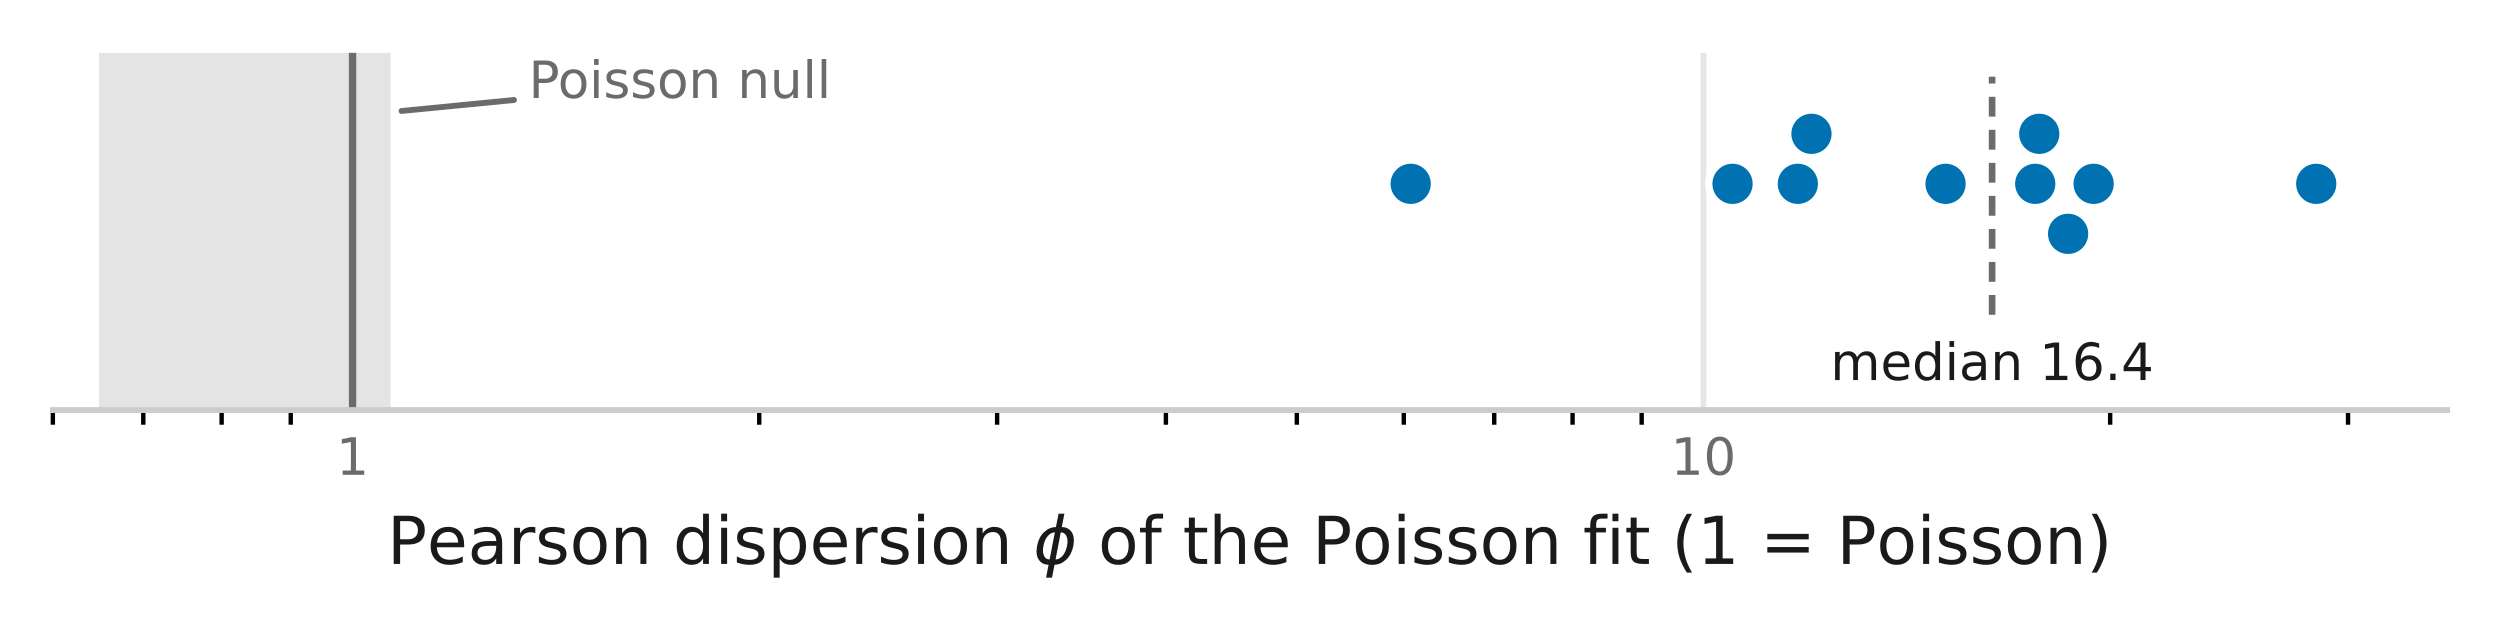
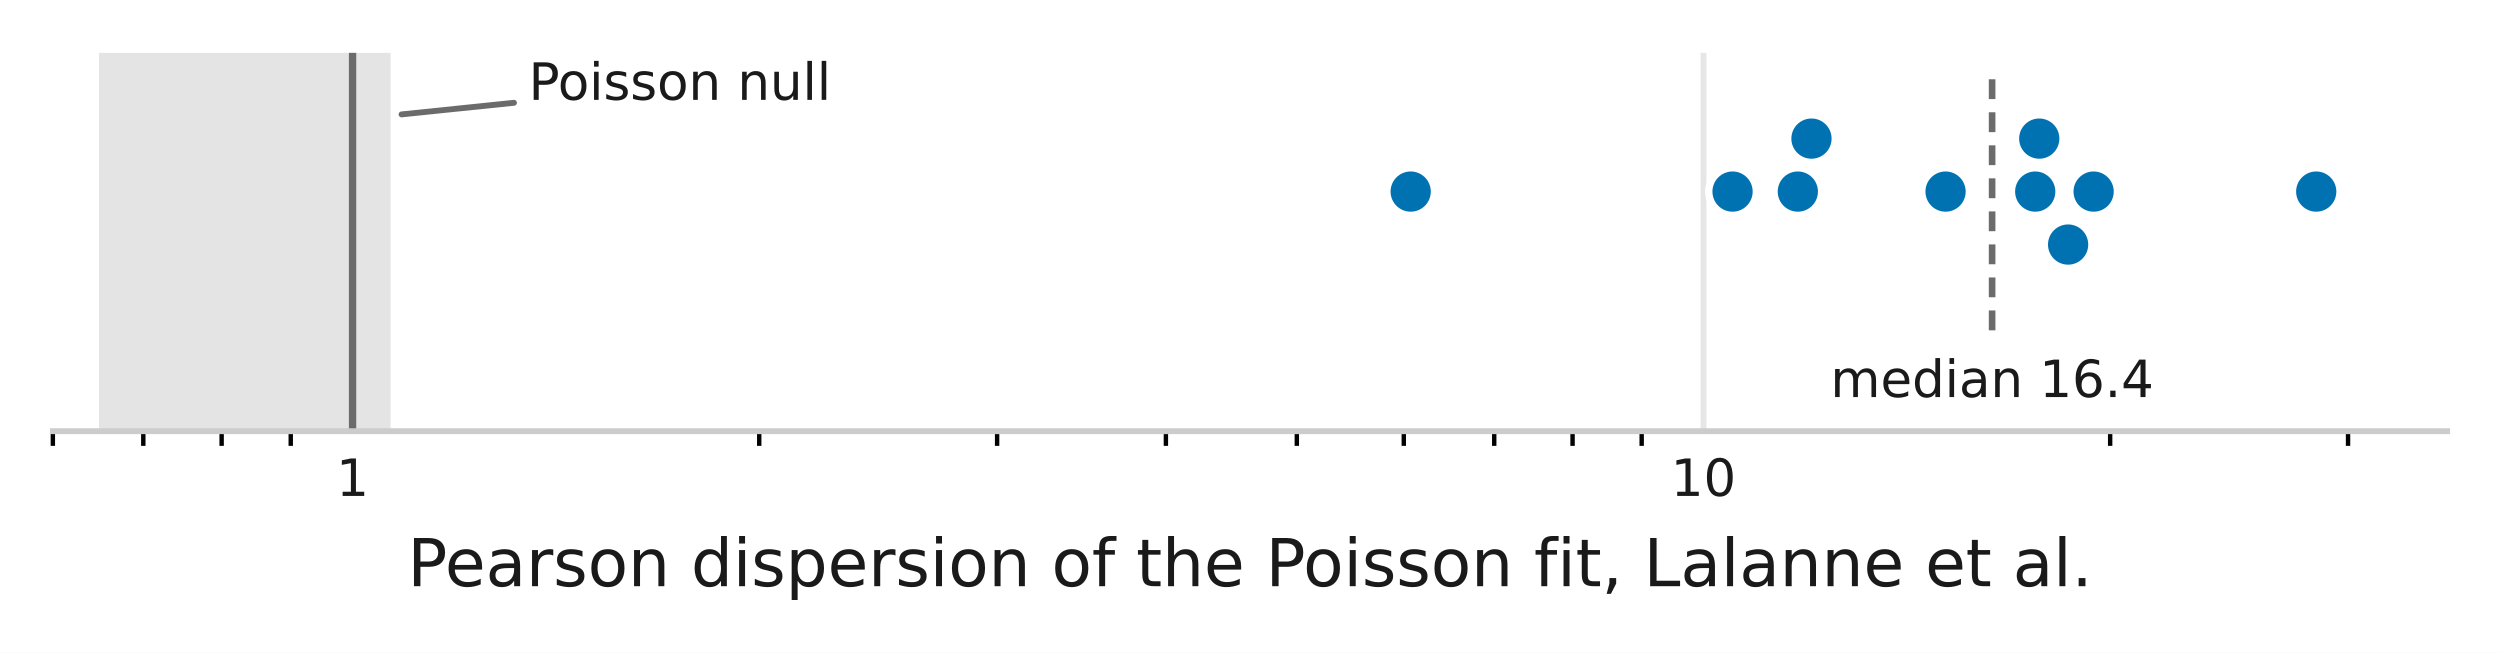
- <svg xmlns="http://www.w3.org/2000/svg" xmlns:xlink="http://www.w3.org/1999/xlink" width="340.56pt" height="86.065pt" viewBox="0 0 340.56 86.065" version="1.1">
+ <svg xmlns="http://www.w3.org/2000/svg" xmlns:xlink="http://www.w3.org/1999/xlink" width="340.56pt" height="88.925pt" viewBox="0 0 340.56 88.925" version="1.1">
  <defs>
    <style type="text/css">*{stroke-linejoin: round; stroke-linecap: butt}</style>
  </defs>
  <g id="figure_1">
    <g id="patch_1">
-       <path d="M 0 86.065  L 340.56 86.065  L 340.56 0  L 0 0  z " style="fill: #ffffff" />
+       <path d="M 0 88.925  L 340.56 88.925  L 340.56 0  L 0 0  z " style="fill: #ffffff" />
    </g>
    <g id="axes_1">
      <g id="patch_2">
-         <path d="M 7.2 55.86  L 333.36 55.86  L 333.36 7.2  L 7.2 7.2  z " style="fill: #ffffff" />
+         <path d="M 7.2 58.74  L 333.36 58.74  L 333.36 7.2  L 7.2 7.2  z " style="fill: #ffffff" />
      </g>
      <g id="matplotlib.axis_1">
        <g id="xtick_1">
          <g id="line2d_1">
-             <path d="M 48.027 55.86  L 48.027 7.2  " clip-path="url(#p9a5bb2e86c)" style="fill: none; stroke: #e6e6e6; stroke-width: 0.8; stroke-linecap: square" />
+             <path d="M 48.027 58.74  L 48.027 7.2  " clip-path="url(#pbc814a6df1)" style="fill: none; stroke: #e6e6e6; stroke-width: 0.8; stroke-linecap: square" />
          </g>
          <g id="line2d_2" />
          <g id="text_1">
-             <text style="font-size: 7px; font-family: 'DejaVu Sans', 'Bitstream Vera Sans', 'Computer Modern Sans Serif', 'Lucida Grande', 'Verdana', 'Geneva', 'Lucid', 'Arial', 'Helvetica', 'Avant Garde', sans-serif; text-anchor: middle; fill: #6b6b6b" x="48.027" y="64.679" transform="rotate(-0 48.02665 64.67891)">1</text>
+             <text style="font-size: 7px; font-family: 'DejaVu Sans', 'Bitstream Vera Sans', 'Computer Modern Sans Serif', 'Lucida Grande', 'Verdana', 'Geneva', 'Lucid', 'Arial', 'Helvetica', 'Avant Garde', sans-serif; text-anchor: middle; fill: #1a1a1a" x="48.027" y="67.559" transform="rotate(-0 48.02665 67.55891)">1</text>
          </g>
        </g>
        <g id="xtick_2">
          <g id="line2d_3">
-             <path d="M 232.056 55.86  L 232.056 7.2  " clip-path="url(#p9a5bb2e86c)" style="fill: none; stroke: #e6e6e6; stroke-width: 0.8; stroke-linecap: square" />
+             <path d="M 232.056 58.74  L 232.056 7.2  " clip-path="url(#pbc814a6df1)" style="fill: none; stroke: #e6e6e6; stroke-width: 0.8; stroke-linecap: square" />
          </g>
          <g id="line2d_4" />
          <g id="text_2">
-             <text style="font-size: 7px; font-family: 'DejaVu Sans', 'Bitstream Vera Sans', 'Computer Modern Sans Serif', 'Lucida Grande', 'Verdana', 'Geneva', 'Lucid', 'Arial', 'Helvetica', 'Avant Garde', sans-serif; text-anchor: middle; fill: #6b6b6b" x="232.056" y="64.679" transform="rotate(-0 232.0559 64.67891)">10</text>
+             <text style="font-size: 7px; font-family: 'DejaVu Sans', 'Bitstream Vera Sans', 'Computer Modern Sans Serif', 'Lucida Grande', 'Verdana', 'Geneva', 'Lucid', 'Arial', 'Helvetica', 'Avant Garde', sans-serif; text-anchor: middle; fill: #1a1a1a" x="232.056" y="67.559" transform="rotate(-0 232.0559 67.55891)">10</text>
          </g>
        </g>
        <g id="xtick_3">
          <g id="line2d_5">
            <defs>
-               <path id="maa8b3c09c4" d="M 0 0  L 0 2  " style="stroke: #000000; stroke-width: 0.6" />
+               <path id="m8c7ce86013" d="M 0 0  L 0 2  " style="stroke: #000000; stroke-width: 0.6" />
            </defs>
            <g>
-               <use xlink:href="#maa8b3c09c4" x="7.2" y="55.86" style="stroke: #000000; stroke-width: 0.6" />
+               <use xlink:href="#m8c7ce86013" x="7.2" y="58.74" style="stroke: #000000; stroke-width: 0.6" />
            </g>
          </g>
        </g>
        <g id="xtick_4">
          <g id="line2d_6">
            <g>
-               <use xlink:href="#maa8b3c09c4" x="19.52" y="55.86" style="stroke: #000000; stroke-width: 0.6" />
+               <use xlink:href="#m8c7ce86013" x="19.52" y="58.74" style="stroke: #000000; stroke-width: 0.6" />
            </g>
          </g>
        </g>
        <g id="xtick_5">
          <g id="line2d_7">
            <g>
-               <use xlink:href="#maa8b3c09c4" x="30.192" y="55.86" style="stroke: #000000; stroke-width: 0.6" />
+               <use xlink:href="#m8c7ce86013" x="30.192" y="58.74" style="stroke: #000000; stroke-width: 0.6" />
            </g>
          </g>
        </g>
        <g id="xtick_6">
          <g id="line2d_8">
            <g>
-               <use xlink:href="#maa8b3c09c4" x="39.606" y="55.86" style="stroke: #000000; stroke-width: 0.6" />
+               <use xlink:href="#m8c7ce86013" x="39.606" y="58.74" style="stroke: #000000; stroke-width: 0.6" />
            </g>
          </g>
        </g>
        <g id="xtick_7">
          <g id="line2d_9">
            <g>
-               <use xlink:href="#maa8b3c09c4" x="103.425" y="55.86" style="stroke: #000000; stroke-width: 0.6" />
+               <use xlink:href="#m8c7ce86013" x="103.425" y="58.74" style="stroke: #000000; stroke-width: 0.6" />
            </g>
          </g>
        </g>
        <g id="xtick_8">
          <g id="line2d_10">
            <g>
-               <use xlink:href="#maa8b3c09c4" x="135.831" y="55.86" style="stroke: #000000; stroke-width: 0.6" />
+               <use xlink:href="#m8c7ce86013" x="135.831" y="58.74" style="stroke: #000000; stroke-width: 0.6" />
            </g>
          </g>
        </g>
        <g id="xtick_9">
          <g id="line2d_11">
            <g>
-               <use xlink:href="#maa8b3c09c4" x="158.823" y="55.86" style="stroke: #000000; stroke-width: 0.6" />
+               <use xlink:href="#m8c7ce86013" x="158.823" y="58.74" style="stroke: #000000; stroke-width: 0.6" />
            </g>
          </g>
        </g>
        <g id="xtick_10">
          <g id="line2d_12">
            <g>
-               <use xlink:href="#maa8b3c09c4" x="176.658" y="55.86" style="stroke: #000000; stroke-width: 0.6" />
+               <use xlink:href="#m8c7ce86013" x="176.658" y="58.74" style="stroke: #000000; stroke-width: 0.6" />
            </g>
          </g>
        </g>
        <g id="xtick_11">
          <g id="line2d_13">
            <g>
-               <use xlink:href="#maa8b3c09c4" x="191.229" y="55.86" style="stroke: #000000; stroke-width: 0.6" />
+               <use xlink:href="#m8c7ce86013" x="191.229" y="58.74" style="stroke: #000000; stroke-width: 0.6" />
            </g>
          </g>
        </g>
        <g id="xtick_12">
          <g id="line2d_14">
            <g>
-               <use xlink:href="#maa8b3c09c4" x="203.549" y="55.86" style="stroke: #000000; stroke-width: 0.6" />
+               <use xlink:href="#m8c7ce86013" x="203.549" y="58.74" style="stroke: #000000; stroke-width: 0.6" />
            </g>
          </g>
        </g>
        <g id="xtick_13">
          <g id="line2d_15">
            <g>
-               <use xlink:href="#maa8b3c09c4" x="214.222" y="55.86" style="stroke: #000000; stroke-width: 0.6" />
+               <use xlink:href="#m8c7ce86013" x="214.222" y="58.74" style="stroke: #000000; stroke-width: 0.6" />
            </g>
          </g>
        </g>
        <g id="xtick_14">
          <g id="line2d_16">
            <g>
-               <use xlink:href="#maa8b3c09c4" x="223.635" y="55.86" style="stroke: #000000; stroke-width: 0.6" />
+               <use xlink:href="#m8c7ce86013" x="223.635" y="58.74" style="stroke: #000000; stroke-width: 0.6" />
            </g>
          </g>
        </g>
        <g id="xtick_15">
          <g id="line2d_17">
            <g>
-               <use xlink:href="#maa8b3c09c4" x="287.454" y="55.86" style="stroke: #000000; stroke-width: 0.6" />
+               <use xlink:href="#m8c7ce86013" x="287.454" y="58.74" style="stroke: #000000; stroke-width: 0.6" />
            </g>
          </g>
        </g>
        <g id="xtick_16">
          <g id="line2d_18">
            <g>
-               <use xlink:href="#maa8b3c09c4" x="319.86" y="55.86" style="stroke: #000000; stroke-width: 0.6" />
+               <use xlink:href="#m8c7ce86013" x="319.86" y="58.74" style="stroke: #000000; stroke-width: 0.6" />
            </g>
          </g>
        </g>
        <g id="text_3">
-           <g style="fill: #1a1a1a" transform="translate(52.74 76.97469)">
-             <text>
-               <tspan x="0" y="-0.156" style="font-size: 9px; font-family: 'DejaVu Sans'; fill: #1a1a1a">P</tspan>
-               <tspan x="5.427" y="-0.156" style="font-size: 9px; font-family: 'DejaVu Sans'; fill: #1a1a1a">e</tspan>
-               <tspan x="10.964" y="-0.156" style="font-size: 9px; font-family: 'DejaVu Sans'; fill: #1a1a1a">a</tspan>
-               <tspan x="16.479" y="-0.156" style="font-size: 9px; font-family: 'DejaVu Sans'; fill: #1a1a1a">r</tspan>
-               <tspan x="20.18" y="-0.156" style="font-size: 9px; font-family: 'DejaVu Sans'; fill: #1a1a1a">s</tspan>
-               <tspan x="24.869" y="-0.156" style="font-size: 9px; font-family: 'DejaVu Sans'; fill: #1a1a1a">o</tspan>
-               <tspan x="30.375" y="-0.156" style="font-size: 9px; font-family: 'DejaVu Sans'; fill: #1a1a1a">n</tspan>
-               <tspan x="36.079" y="-0.156" style="font-size: 9px; font-family: 'DejaVu Sans'; fill: #1a1a1a"> </tspan>
-               <tspan x="38.94" y="-0.156" style="font-size: 9px; font-family: 'DejaVu Sans'; fill: #1a1a1a">d</tspan>
-               <tspan x="44.653" y="-0.156" style="font-size: 9px; font-family: 'DejaVu Sans'; fill: #1a1a1a">i</tspan>
-               <tspan x="47.153" y="-0.156" style="font-size: 9px; font-family: 'DejaVu Sans'; fill: #1a1a1a">s</tspan>
-               <tspan x="51.842" y="-0.156" style="font-size: 9px; font-family: 'DejaVu Sans'; fill: #1a1a1a">p</tspan>
-               <tspan x="57.555" y="-0.156" style="font-size: 9px; font-family: 'DejaVu Sans'; fill: #1a1a1a">e</tspan>
-               <tspan x="63.092" y="-0.156" style="font-size: 9px; font-family: 'DejaVu Sans'; fill: #1a1a1a">r</tspan>
-               <tspan x="66.792" y="-0.156" style="font-size: 9px; font-family: 'DejaVu Sans'; fill: #1a1a1a">s</tspan>
-               <tspan x="71.481" y="-0.156" style="font-size: 9px; font-family: 'DejaVu Sans'; fill: #1a1a1a">i</tspan>
-               <tspan x="73.982" y="-0.156" style="font-size: 9px; font-family: 'DejaVu Sans'; fill: #1a1a1a">o</tspan>
-               <tspan x="79.488" y="-0.156" style="font-size: 9px; font-family: 'DejaVu Sans'; fill: #1a1a1a">n</tspan>
-               <tspan x="85.192" y="-0.156" style="font-size: 9px; font-family: 'DejaVu Sans'; fill: #1a1a1a"> </tspan>
-               <tspan x="93.99" y="-0.156" style="font-size: 9px; font-family: 'DejaVu Sans'; fill: #1a1a1a"> </tspan>
-               <tspan x="96.851" y="-0.156" style="font-size: 9px; font-family: 'DejaVu Sans'; fill: #1a1a1a">o</tspan>
-               <tspan x="102.357" y="-0.156" style="font-size: 9px; font-family: 'DejaVu Sans'; fill: #1a1a1a">f</tspan>
-               <tspan x="105.526" y="-0.156" style="font-size: 9px; font-family: 'DejaVu Sans'; fill: #1a1a1a"> </tspan>
-               <tspan x="108.387" y="-0.156" style="font-size: 9px; font-family: 'DejaVu Sans'; fill: #1a1a1a">t</tspan>
-               <tspan x="111.916" y="-0.156" style="font-size: 9px; font-family: 'DejaVu Sans'; fill: #1a1a1a">h</tspan>
-               <tspan x="117.62" y="-0.156" style="font-size: 9px; font-family: 'DejaVu Sans'; fill: #1a1a1a">e</tspan>
-               <tspan x="123.157" y="-0.156" style="font-size: 9px; font-family: 'DejaVu Sans'; fill: #1a1a1a"> </tspan>
-               <tspan x="126.018" y="-0.156" style="font-size: 9px; font-family: 'DejaVu Sans'; fill: #1a1a1a">P</tspan>
-               <tspan x="131.445" y="-0.156" style="font-size: 9px; font-family: 'DejaVu Sans'; fill: #1a1a1a">o</tspan>
-               <tspan x="136.951" y="-0.156" style="font-size: 9px; font-family: 'DejaVu Sans'; fill: #1a1a1a">i</tspan>
-               <tspan x="139.452" y="-0.156" style="font-size: 9px; font-family: 'DejaVu Sans'; fill: #1a1a1a">s</tspan>
-               <tspan x="144.141" y="-0.156" style="font-size: 9px; font-family: 'DejaVu Sans'; fill: #1a1a1a">s</tspan>
-               <tspan x="148.83" y="-0.156" style="font-size: 9px; font-family: 'DejaVu Sans'; fill: #1a1a1a">o</tspan>
-               <tspan x="154.336" y="-0.156" style="font-size: 9px; font-family: 'DejaVu Sans'; fill: #1a1a1a">n</tspan>
-               <tspan x="160.04" y="-0.156" style="font-size: 9px; font-family: 'DejaVu Sans'; fill: #1a1a1a"> </tspan>
-               <tspan x="162.901" y="-0.156" style="font-size: 9px; font-family: 'DejaVu Sans'; fill: #1a1a1a">f</tspan>
-               <tspan x="166.069" y="-0.156" style="font-size: 9px; font-family: 'DejaVu Sans'; fill: #1a1a1a">i</tspan>
-               <tspan x="168.57" y="-0.156" style="font-size: 9px; font-family: 'DejaVu Sans'; fill: #1a1a1a">t</tspan>
-               <tspan x="172.099" y="-0.156" style="font-size: 9px; font-family: 'DejaVu Sans'; fill: #1a1a1a"> </tspan>
-               <tspan x="174.959" y="-0.156" style="font-size: 9px; font-family: 'DejaVu Sans'; fill: #1a1a1a">(</tspan>
-               <tspan x="178.471" y="-0.156" style="font-size: 9px; font-family: 'DejaVu Sans'; fill: #1a1a1a">1</tspan>
-               <tspan x="184.197" y="-0.156" style="font-size: 9px; font-family: 'DejaVu Sans'; fill: #1a1a1a"> </tspan>
-               <tspan x="187.058" y="-0.156" style="font-size: 9px; font-family: 'DejaVu Sans'; fill: #1a1a1a">=</tspan>
-               <tspan x="194.599" y="-0.156" style="font-size: 9px; font-family: 'DejaVu Sans'; fill: #1a1a1a"> </tspan>
-               <tspan x="197.459" y="-0.156" style="font-size: 9px; font-family: 'DejaVu Sans'; fill: #1a1a1a">P</tspan>
-               <tspan x="202.887" y="-0.156" style="font-size: 9px; font-family: 'DejaVu Sans'; fill: #1a1a1a">o</tspan>
-               <tspan x="208.393" y="-0.156" style="font-size: 9px; font-family: 'DejaVu Sans'; fill: #1a1a1a">i</tspan>
-               <tspan x="210.894" y="-0.156" style="font-size: 9px; font-family: 'DejaVu Sans'; fill: #1a1a1a">s</tspan>
-               <tspan x="215.583" y="-0.156" style="font-size: 9px; font-family: 'DejaVu Sans'; fill: #1a1a1a">s</tspan>
-               <tspan x="220.271" y="-0.156" style="font-size: 9px; font-family: 'DejaVu Sans'; fill: #1a1a1a">o</tspan>
-               <tspan x="225.778" y="-0.156" style="font-size: 9px; font-family: 'DejaVu Sans'; fill: #1a1a1a">n</tspan>
-               <tspan x="231.482" y="-0.156" style="font-size: 9px; font-family: 'DejaVu Sans'; fill: #1a1a1a">)</tspan>
-               <tspan x="88.053" y="-0.156" style="font-style: oblique; font-size: 9px; font-family: 'DejaVu Sans'; fill: #1a1a1a">ϕ</tspan>
-             </text>
-           </g>
+           <text style="font-size: 9px; font-family: 'DejaVu Sans', 'Bitstream Vera Sans', 'Computer Modern Sans Serif', 'Lucida Grande', 'Verdana', 'Geneva', 'Lucid', 'Arial', 'Helvetica', 'Avant Garde', sans-serif; text-anchor: middle; fill: #1a1a1a" x="170.28" y="79.853" transform="rotate(-0 170.28 79.85328)">Pearson dispersion of the Poisson fit, Lalanne et al.</text>
        </g>
      </g>
      <g id="matplotlib.axis_2" />
      <g id="patch_3">
-         <path d="M 13.982 55.86  L 52.71 55.86  L 52.71 7.2  L 13.982 7.2  z " clip-path="url(#p9a5bb2e86c)" style="fill: #6b6b6b; opacity: 0.18; stroke: #6b6b6b; stroke-linejoin: miter" />
+         <path d="M 13.982 58.74  L 52.71 58.74  L 52.71 7.2  L 13.982 7.2  z " clip-path="url(#pbc814a6df1)" style="fill: #6b6b6b; opacity: 0.18; stroke: #6b6b6b; stroke-linejoin: miter" />
      </g>
      <g id="line2d_19">
-         <path d="M 48.027 55.86  L 48.027 7.2  " clip-path="url(#p9a5bb2e86c)" style="fill: none; stroke: #6b6b6b; stroke-linecap: square" />
+         <path d="M 48.027 58.74  L 48.027 7.2  " clip-path="url(#pbc814a6df1)" style="fill: none; stroke: #6b6b6b; stroke-linecap: square" />
      </g>
      <g id="LineCollection_1">
-         <path d="M 271.373 42.884  L 271.373 10.444  " clip-path="url(#p9a5bb2e86c)" style="fill: none; stroke-dasharray: 2.7,1.8; stroke-dashoffset: 0; stroke: #6b6b6b; stroke-width: 0.9" />
+         <path d="M 271.373 44.996  L 271.373 10.636  " clip-path="url(#pbc814a6df1)" style="fill: none; stroke-dasharray: 2.7,1.8; stroke-dashoffset: 0; stroke: #6b6b6b; stroke-width: 0.9" />
      </g>
      <g id="patch_4">
-         <path d="M 7.2 55.86  L 333.36 55.86  " style="fill: none; stroke: #cccccc; stroke-width: 0.8; stroke-linejoin: miter; stroke-linecap: square" />
+         <path d="M 7.2 58.74  L 333.36 58.74  " style="fill: none; stroke: #cccccc; stroke-width: 0.8; stroke-linejoin: miter; stroke-linecap: square" />
      </g>
      <g id="text_4">
-         <text style="font-size: 7px; font-family: 'DejaVu Sans', 'Bitstream Vera Sans', 'Computer Modern Sans Serif', 'Lucida Grande', 'Verdana', 'Geneva', 'Lucid', 'Arial', 'Helvetica', 'Avant Garde', sans-serif; text-anchor: middle; fill: #1a1a1a" x="271.373" y="51.771" transform="rotate(-0 271.3727 51.77131)">median 16.4</text>
+         <text style="font-size: 7px; font-family: 'DejaVu Sans', 'Bitstream Vera Sans', 'Computer Modern Sans Serif', 'Lucida Grande', 'Verdana', 'Geneva', 'Lucid', 'Arial', 'Helvetica', 'Avant Garde', sans-serif; text-anchor: middle; fill: #1a1a1a" x="271.373" y="54.095" transform="rotate(-0 271.3727 54.09451)">median 16.4</text>
      </g>
      <g id="patch_5">
-         <path d="M 70.015 13.622  Q 62.357 14.369 54.7 15.116  " style="fill: none; stroke: #6b6b6b; stroke-width: 0.8; stroke-linecap: round" />
+         <path d="M 70.015 14.002  Q 62.357 14.793 54.7 15.584  " style="fill: none; stroke: #6b6b6b; stroke-width: 0.8; stroke-linecap: round" />
      </g>
      <g id="text_5">
-         <text style="font-size: 7px; font-family: 'DejaVu Sans', 'Bitstream Vera Sans', 'Computer Modern Sans Serif', 'Lucida Grande', 'Verdana', 'Geneva', 'Lucid', 'Arial', 'Helvetica', 'Avant Garde', sans-serif; text-anchor: start; fill: #6b6b6b" x="72.012" y="13.349" transform="rotate(-0 72.01188 13.34876)">Poisson null</text>
+         <text style="font-size: 7px; font-family: 'DejaVu Sans', 'Bitstream Vera Sans', 'Computer Modern Sans Serif', 'Lucida Grande', 'Verdana', 'Geneva', 'Lucid', 'Arial', 'Helvetica', 'Avant Garde', sans-serif; text-anchor: start; fill: #1a1a1a" x="72.012" y="13.598" transform="rotate(-0 72.01188 13.59836)">Poisson null</text>
      </g>
      <g id="PathCollection_1">
        <defs>
-           <path id="m13f9c39385" d="M 0 3.24  C 0.859 3.24 1.684 2.899 2.291 2.291  C 2.899 1.684 3.24 0.859 3.24 0  C 3.24 -0.859 2.899 -1.684 2.291 -2.291  C 1.684 -2.899 0.859 -3.24 0 -3.24  C -0.859 -3.24 -1.684 -2.899 -2.291 -2.291  C -2.899 -1.684 -3.24 -0.859 -3.24 0  C -3.24 0.859 -2.899 1.684 -2.291 2.291  C -1.684 2.899 -0.859 3.24 0 3.24  z " style="stroke: #ffffff" />
+           <path id="m3070d53ead" d="M 0 3.24  C 0.859 3.24 1.684 2.899 2.291 2.291  C 2.899 1.684 3.24 0.859 3.24 0  C 3.24 -0.859 2.899 -1.684 2.291 -2.291  C 1.684 -2.899 0.859 -3.24 0 -3.24  C -0.859 -3.24 -1.684 -2.899 -2.291 -2.291  C -2.899 -1.684 -3.24 -0.859 -3.24 0  C -3.24 0.859 -2.899 1.684 -2.291 2.291  C -1.684 2.899 -0.859 3.24 0 3.24  z " style="stroke: #ffffff" />
        </defs>
-         <g clip-path="url(#p9a5bb2e86c)">
-           <use xlink:href="#m13f9c39385" x="192.169" y="25.042" style="fill: #0072b2; stroke: #ffffff" />
-           <use xlink:href="#m13f9c39385" x="236.015" y="25.042" style="fill: #0072b2; stroke: #ffffff" />
-           <use xlink:href="#m13f9c39385" x="244.907" y="25.042" style="fill: #0072b2; stroke: #ffffff" />
-           <use xlink:href="#m13f9c39385" x="246.766" y="18.23" style="fill: #0072b2; stroke: #ffffff" />
-           <use xlink:href="#m13f9c39385" x="265.032" y="25.042" style="fill: #0072b2; stroke: #ffffff" />
-           <use xlink:href="#m13f9c39385" x="277.247" y="25.042" style="fill: #0072b2; stroke: #ffffff" />
-           <use xlink:href="#m13f9c39385" x="277.795" y="18.23" style="fill: #0072b2; stroke: #ffffff" />
-           <use xlink:href="#m13f9c39385" x="281.726" y="31.854" style="fill: #0072b2; stroke: #ffffff" />
-           <use xlink:href="#m13f9c39385" x="285.202" y="25.042" style="fill: #0072b2; stroke: #ffffff" />
-           <use xlink:href="#m13f9c39385" x="315.526" y="25.042" style="fill: #0072b2; stroke: #ffffff" />
+         <g clip-path="url(#pbc814a6df1)">
+           <use xlink:href="#m3070d53ead" x="192.169" y="26.098" style="fill: #0072b2; stroke: #ffffff" />
+           <use xlink:href="#m3070d53ead" x="236.015" y="26.098" style="fill: #0072b2; stroke: #ffffff" />
+           <use xlink:href="#m3070d53ead" x="244.907" y="26.098" style="fill: #0072b2; stroke: #ffffff" />
+           <use xlink:href="#m3070d53ead" x="246.766" y="18.882" style="fill: #0072b2; stroke: #ffffff" />
+           <use xlink:href="#m3070d53ead" x="265.032" y="26.098" style="fill: #0072b2; stroke: #ffffff" />
+           <use xlink:href="#m3070d53ead" x="277.247" y="26.098" style="fill: #0072b2; stroke: #ffffff" />
+           <use xlink:href="#m3070d53ead" x="277.795" y="18.882" style="fill: #0072b2; stroke: #ffffff" />
+           <use xlink:href="#m3070d53ead" x="281.726" y="33.314" style="fill: #0072b2; stroke: #ffffff" />
+           <use xlink:href="#m3070d53ead" x="285.202" y="26.098" style="fill: #0072b2; stroke: #ffffff" />
+           <use xlink:href="#m3070d53ead" x="315.526" y="26.098" style="fill: #0072b2; stroke: #ffffff" />
        </g>
      </g>
    </g>
  </g>
  <defs>
-     <clipPath id="p9a5bb2e86c">
-       <rect x="7.2" y="7.2" width="326.16" height="48.66" />
+     <clipPath id="pbc814a6df1">
+       <rect x="7.2" y="7.2" width="326.16" height="51.54" />
    </clipPath>
  </defs>
</svg>
